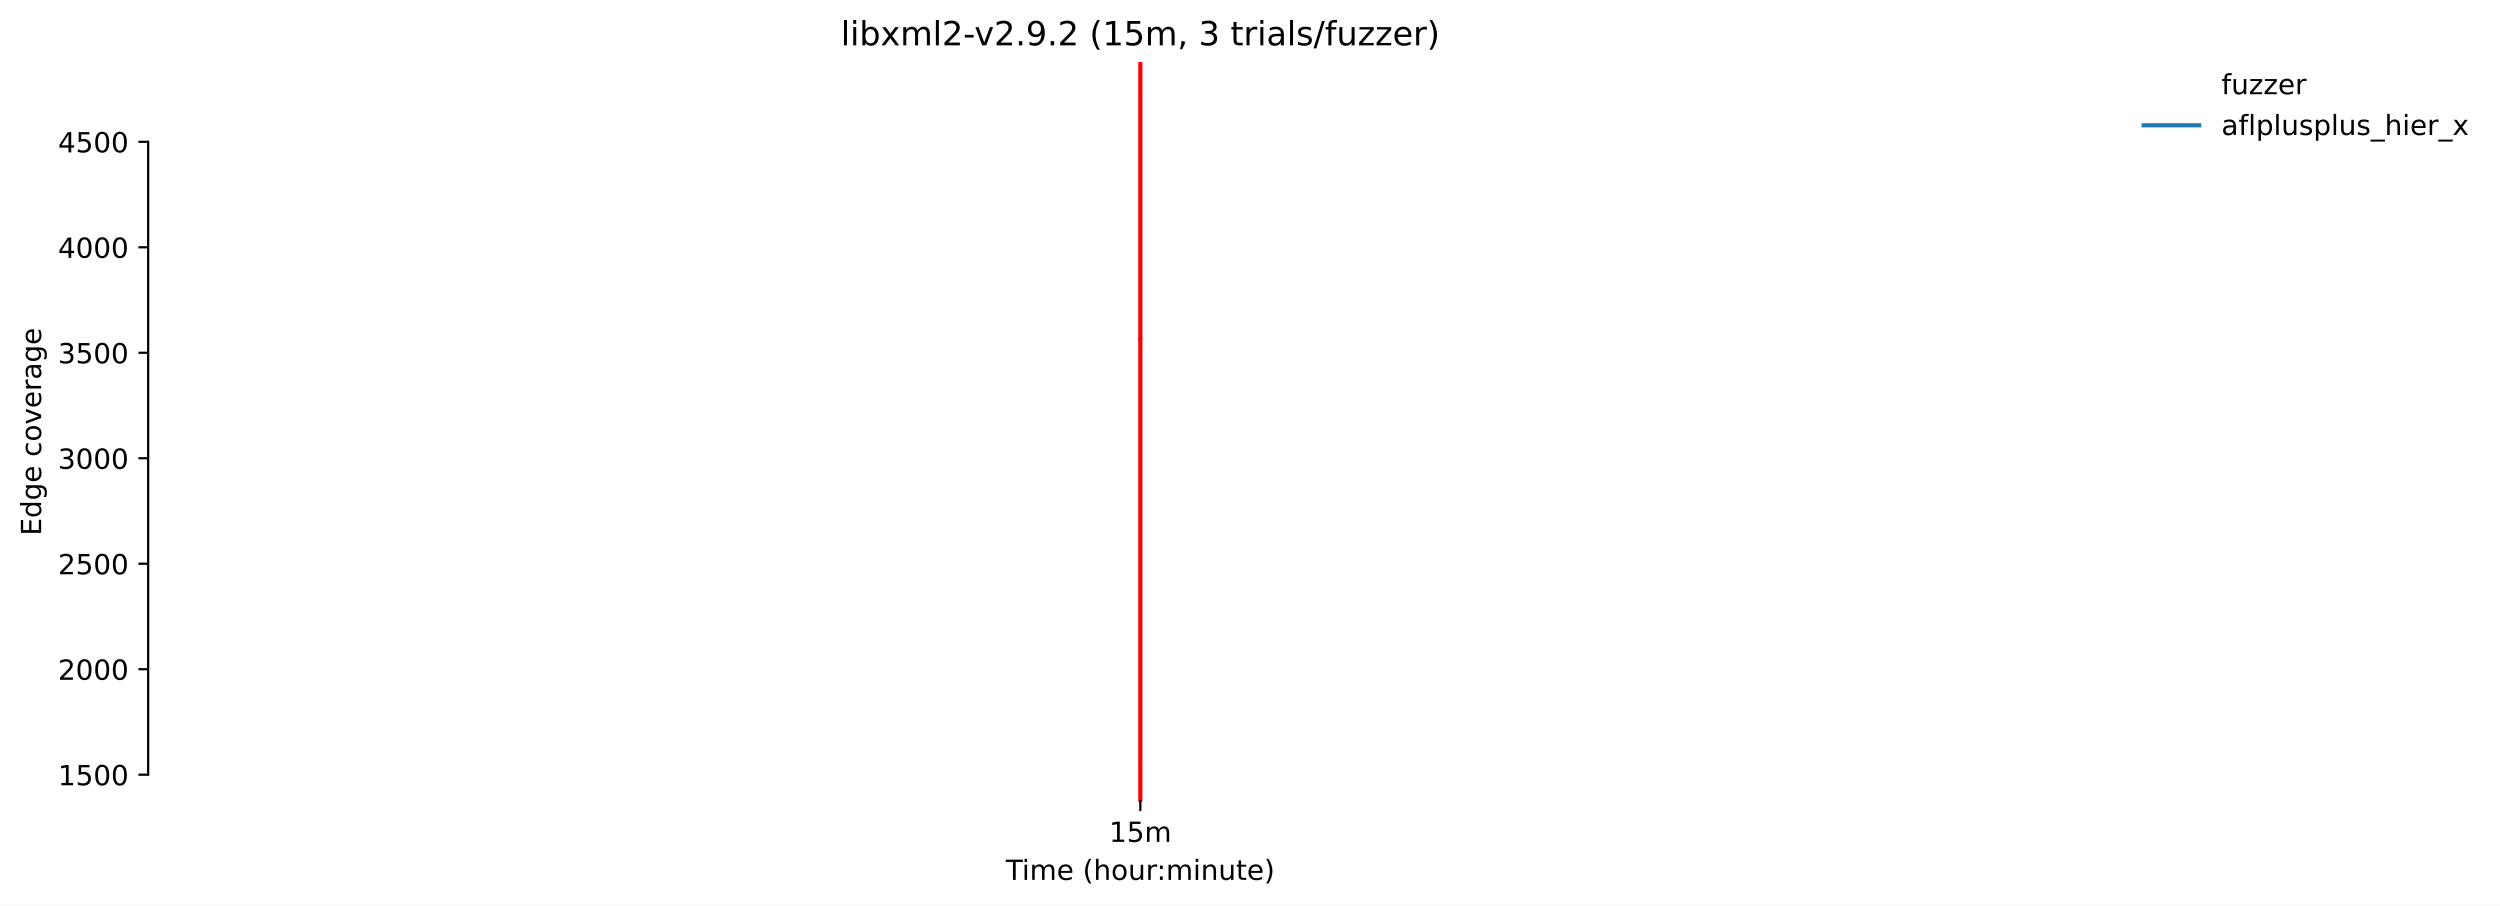
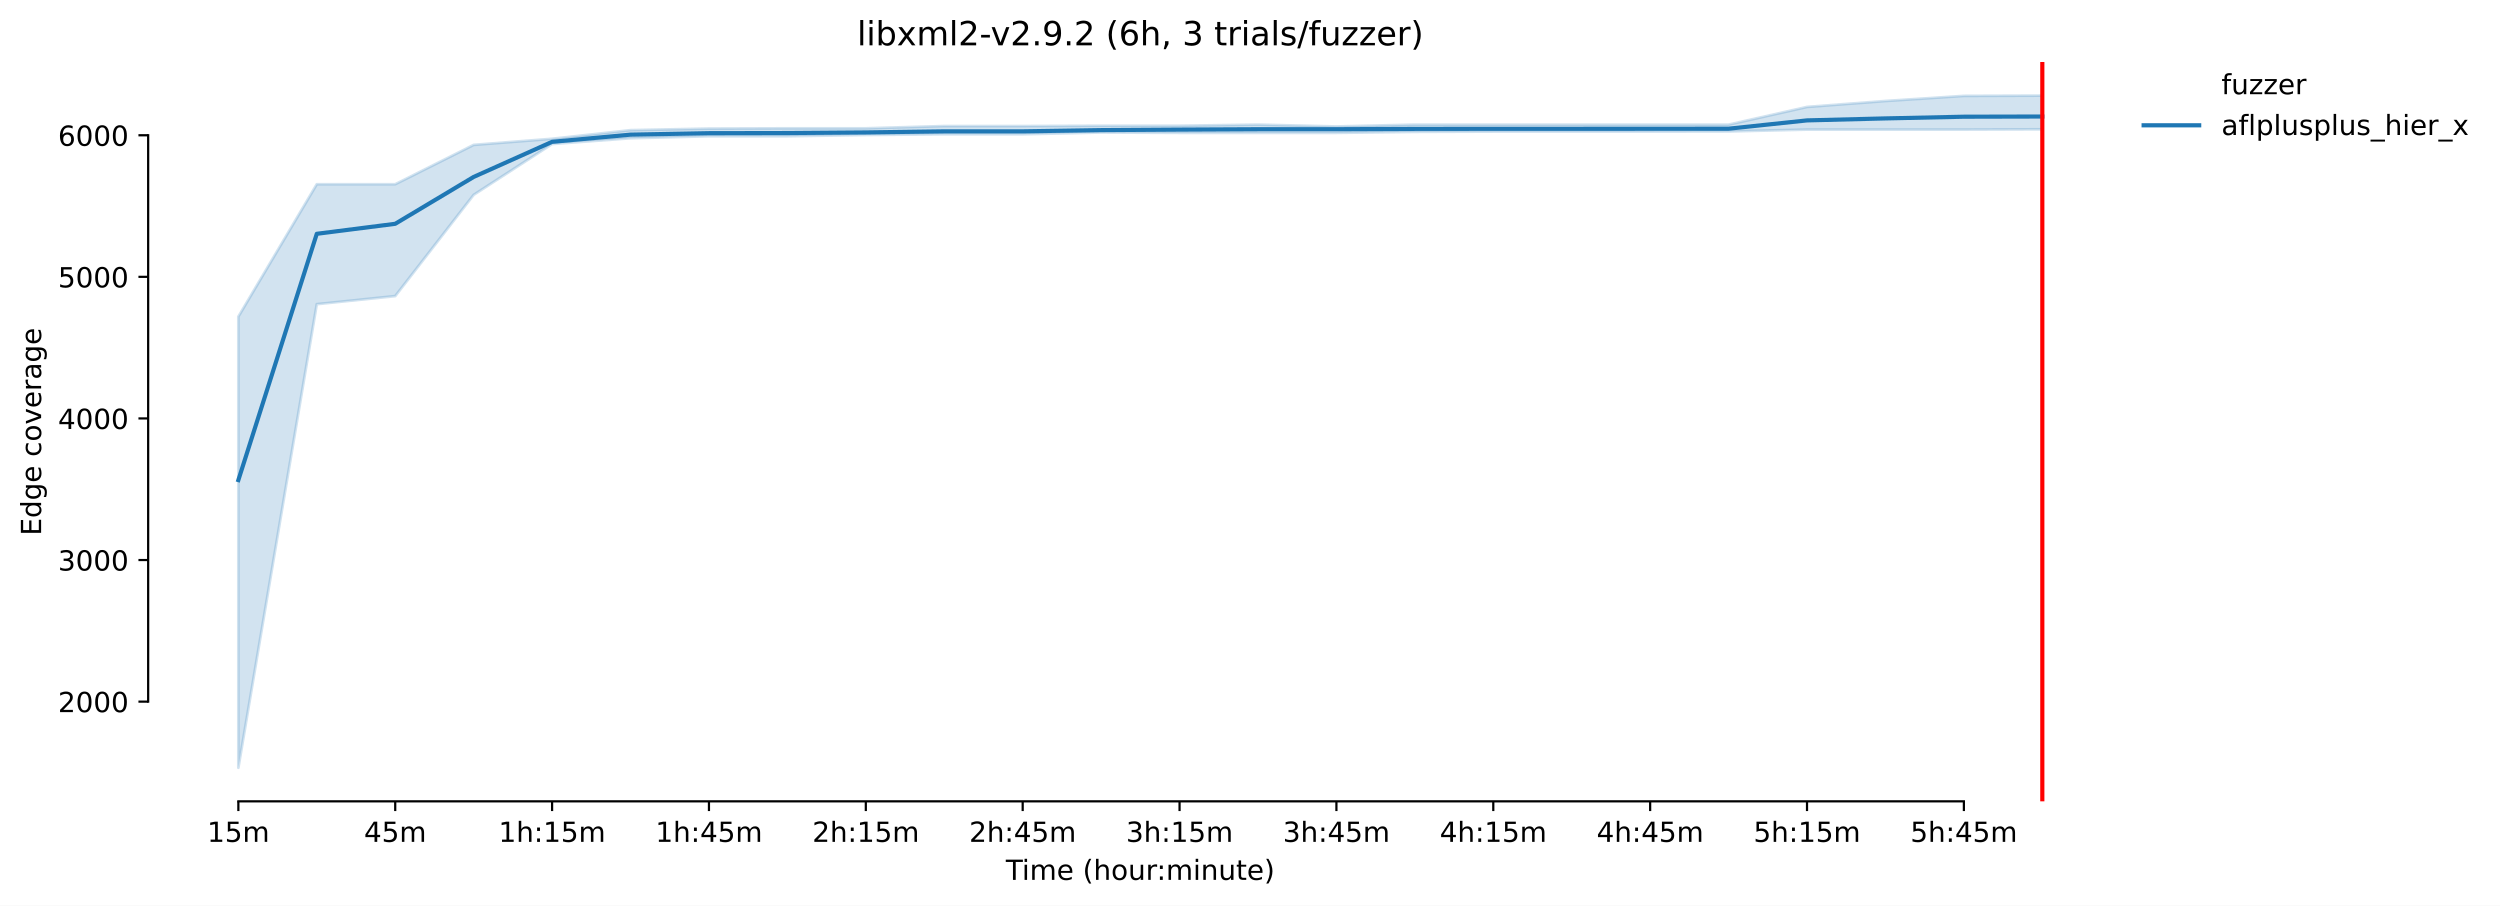
<svg xmlns="http://www.w3.org/2000/svg" xmlns:xlink="http://www.w3.org/1999/xlink" height="325.986pt" version="1.1" viewBox="0 0 899.84 325.986" width="899.84pt">
  <defs>
    <style type="text/css">*{stroke-linecap:butt;stroke-linejoin:round;}</style>
  </defs>
  <g id="figure_1">
    <g id="patch_1">
      <path d="M 0 325.986  L 899.84 325.986  L 899.84 0  L 0 0  z " style="fill:#ffffff;" />
    </g>
    <g id="axes_1">
      <g id="patch_2">
        <path d="M 53.328 288.43  L 767.568 288.43  L 767.568 22.318  L 53.328 22.318  z " style="fill:#ffffff;" />
      </g>
      <g id="PolyCollection_1">
        <defs>
-           <path d="M 410.448 -291.572  L 410.448 -49.652  L 410.448 -291.572  L 410.448 -291.572  z " id="m737216f979" style="stroke:#1f77b4;stroke-opacity:0.2;" />
+           <path d="M 85.794 -212.019  L 85.794 -49.652  L 114.024 -216.504  L 142.255 -219.409  L 170.486 -255.847  L 198.717 -274.143  L 226.948 -276.232  L 255.179 -276.946  L 283.409 -276.946  L 311.64 -277.405  L 339.871 -277.659  L 368.102 -277.659  L 396.333 -278.302  L 424.564 -278.169  L 452.794 -278.169  L 481.025 -278.169  L 509.256 -278.526  L 537.487 -278.628  L 565.718 -278.628  L 593.949 -278.628  L 622.179 -278.679  L 650.41 -279.341  L 678.641 -279.341  L 706.872 -279.341  L 735.103 -279.443  L 735.103 -291.572  L 735.103 -291.572  L 706.872 -291.47  L 678.641 -289.636  L 650.41 -287.495  L 622.179 -281.125  L 593.949 -281.125  L 565.718 -281.125  L 537.487 -281.125  L 509.256 -281.125  L 481.025 -280.462  L 452.794 -281.125  L 424.564 -280.717  L 396.333 -280.717  L 368.102 -280.615  L 339.871 -280.615  L 311.64 -279.8  L 283.409 -279.8  L 255.179 -279.698  L 226.948 -279.137  L 198.717 -276.029  L 170.486 -273.837  L 142.255 -259.67  L 114.024 -259.67  L 85.794 -212.019  z " id="mdcebd54880" style="stroke:#1f77b4;stroke-opacity:0.2;" />
        </defs>
-         <g clip-path="url(#p0c67def5a8)">
-           <use style="fill:#1f77b4;fill-opacity:0.2;stroke:#1f77b4;stroke-opacity:0.2;" x="0" xlink:href="#m737216f979" y="325.986" />
+         <g clip-path="url(#p8c0b181697)">
+           <use style="fill:#1f77b4;fill-opacity:0.2;stroke:#1f77b4;stroke-opacity:0.2;" x="0" xlink:href="#mdcebd54880" y="325.986" />
        </g>
      </g>
      <g id="matplotlib.axis_1">
        <g id="xtick_1">
          <g id="line2d_1">
            <defs>
-               <path d="M 0 0  L 0 3.5  " id="m624d96e62f" style="stroke:#000000;stroke-width:0.8;" />
+               <path d="M 0 0  L 0 3.5  " id="m01a03e9864" style="stroke:#000000;stroke-width:0.8;" />
            </defs>
            <g>
-               <use style="stroke:#000000;stroke-width:0.8;" x="410.448" xlink:href="#m624d96e62f" y="288.43" />
+               <use style="stroke:#000000;stroke-width:0.8;" x="85.794" xlink:href="#m01a03e9864" y="288.43" />
            </g>
          </g>
          <g id="text_1">
-             <g transform="translate(399.2153 303.0286)scale(0.1 -0.1)">
+             <g transform="translate(74.56077 303.0286)scale(0.1 -0.1)">
              <defs>
                <path d="M 12.406 8.297  L 28.516 8.297  L 28.516 63.922  L 10.984 60.406  L 10.984 69.391  L 28.422 72.906  L 38.281 72.906  L 38.281 8.297  L 54.391 8.297  L 54.391 0  L 12.406 0  z " id="DejaVuSans-49" />
                <path d="M 10.797 72.906  L 49.516 72.906  L 49.516 64.594  L 19.828 64.594  L 19.828 46.734  Q 21.969 47.469 24.109 47.828  Q 26.266 48.188 28.422 48.188  Q 40.625 48.188 47.75 41.5  Q 54.891 34.812 54.891 23.391  Q 54.891 11.625 47.562 5.094  Q 40.234 -1.422 26.906 -1.422  Q 22.312 -1.422 17.547 -0.641  Q 12.797 0.141 7.719 1.703  L 7.719 11.625  Q 12.109 9.234 16.797 8.062  Q 21.484 6.891 26.703 6.891  Q 35.156 6.891 40.078 11.328  Q 45.016 15.766 45.016 23.391  Q 45.016 31 40.078 35.438  Q 35.156 39.891 26.703 39.891  Q 22.75 39.891 18.812 39.016  Q 14.891 38.141 10.797 36.281  z " id="DejaVuSans-53" />
                <path d="M 52 44.188  Q 55.375 50.25 60.062 53.125  Q 64.75 56 71.094 56  Q 79.641 56 84.281 50.016  Q 88.922 44.047 88.922 33.016  L 88.922 0  L 79.891 0  L 79.891 32.719  Q 79.891 40.578 77.094 44.375  Q 74.312 48.188 68.609 48.188  Q 61.625 48.188 57.562 43.547  Q 53.516 38.922 53.516 30.906  L 53.516 0  L 44.484 0  L 44.484 32.719  Q 44.484 40.625 41.703 44.406  Q 38.922 48.188 33.109 48.188  Q 26.219 48.188 22.156 43.531  Q 18.109 38.875 18.109 30.906  L 18.109 0  L 9.078 0  L 9.078 54.688  L 18.109 54.688  L 18.109 46.188  Q 21.188 51.219 25.484 53.609  Q 29.781 56 35.688 56  Q 41.656 56 45.828 52.969  Q 50 49.953 52 44.188  z " id="DejaVuSans-109" />
              </defs>
              <use xlink:href="#DejaVuSans-49" />
              <use x="63.623" xlink:href="#DejaVuSans-53" />
              <use x="127.246" xlink:href="#DejaVuSans-109" />
            </g>
          </g>
        </g>
-         <g id="text_2">
+         <g id="xtick_2">
+           <g id="line2d_2">
+             <g>
+               <use style="stroke:#000000;stroke-width:0.8;" x="142.255" xlink:href="#m01a03e9864" y="288.43" />
+             </g>
+           </g>
+           <g id="text_2">
+             <g transform="translate(131.0224 303.0286)scale(0.1 -0.1)">
+               <defs>
+                 <path d="M 37.797 64.312  L 12.891 25.391  L 37.797 25.391  z M 35.203 72.906  L 47.609 72.906  L 47.609 25.391  L 58.016 25.391  L 58.016 17.188  L 47.609 17.188  L 47.609 0  L 37.797 0  L 37.797 17.188  L 4.891 17.188  L 4.891 26.703  z " id="DejaVuSans-52" />
+               </defs>
+               <use xlink:href="#DejaVuSans-52" />
+               <use x="63.623" xlink:href="#DejaVuSans-53" />
+               <use x="127.246" xlink:href="#DejaVuSans-109" />
+             </g>
+           </g>
+         </g>
+         <g id="xtick_3">
+           <g id="line2d_3">
+             <g>
+               <use style="stroke:#000000;stroke-width:0.8;" x="198.717" xlink:href="#m01a03e9864" y="288.43" />
+             </g>
+           </g>
+           <g id="text_3">
+             <g transform="translate(179.4497 303.0286)scale(0.1 -0.1)">
+               <defs>
+                 <path d="M 54.891 33.016  L 54.891 0  L 45.906 0  L 45.906 32.719  Q 45.906 40.484 42.875 44.328  Q 39.844 48.188 33.797 48.188  Q 26.516 48.188 22.312 43.547  Q 18.109 38.922 18.109 30.906  L 18.109 0  L 9.078 0  L 9.078 75.984  L 18.109 75.984  L 18.109 46.188  Q 21.344 51.125 25.703 53.562  Q 30.078 56 35.797 56  Q 45.219 56 50.047 50.172  Q 54.891 44.344 54.891 33.016  z " id="DejaVuSans-104" />
+                 <path d="M 11.719 12.406  L 22.016 12.406  L 22.016 0  L 11.719 0  z M 11.719 51.703  L 22.016 51.703  L 22.016 39.312  L 11.719 39.312  z " id="DejaVuSans-58" />
+               </defs>
+               <use xlink:href="#DejaVuSans-49" />
+               <use x="63.623" xlink:href="#DejaVuSans-104" />
+               <use x="127.002" xlink:href="#DejaVuSans-58" />
+               <use x="160.693" xlink:href="#DejaVuSans-49" />
+               <use x="224.316" xlink:href="#DejaVuSans-53" />
+               <use x="287.939" xlink:href="#DejaVuSans-109" />
+             </g>
+           </g>
+         </g>
+         <g id="xtick_4">
+           <g id="line2d_4">
+             <g>
+               <use style="stroke:#000000;stroke-width:0.8;" x="255.179" xlink:href="#m01a03e9864" y="288.43" />
+             </g>
+           </g>
+           <g id="text_4">
+             <g transform="translate(235.9114 303.0286)scale(0.1 -0.1)">
+               <use xlink:href="#DejaVuSans-49" />
+               <use x="63.623" xlink:href="#DejaVuSans-104" />
+               <use x="127.002" xlink:href="#DejaVuSans-58" />
+               <use x="160.693" xlink:href="#DejaVuSans-52" />
+               <use x="224.316" xlink:href="#DejaVuSans-53" />
+               <use x="287.939" xlink:href="#DejaVuSans-109" />
+             </g>
+           </g>
+         </g>
+         <g id="xtick_5">
+           <g id="line2d_5">
+             <g>
+               <use style="stroke:#000000;stroke-width:0.8;" x="311.64" xlink:href="#m01a03e9864" y="288.43" />
+             </g>
+           </g>
+           <g id="text_5">
+             <g transform="translate(292.373 303.0286)scale(0.1 -0.1)">
+               <defs>
+                 <path d="M 19.188 8.297  L 53.609 8.297  L 53.609 0  L 7.328 0  L 7.328 8.297  Q 12.938 14.109 22.625 23.891  Q 32.328 33.688 34.812 36.531  Q 39.547 41.844 41.422 45.531  Q 43.312 49.219 43.312 52.781  Q 43.312 58.594 39.234 62.25  Q 35.156 65.922 28.609 65.922  Q 23.969 65.922 18.812 64.312  Q 13.672 62.703 7.812 59.422  L 7.812 69.391  Q 13.766 71.781 18.938 73  Q 24.125 74.219 28.422 74.219  Q 39.75 74.219 46.484 68.547  Q 53.219 62.891 53.219 53.422  Q 53.219 48.922 51.531 44.891  Q 49.859 40.875 45.406 35.406  Q 44.188 33.984 37.641 27.219  Q 31.109 20.453 19.188 8.297  z " id="DejaVuSans-50" />
+               </defs>
+               <use xlink:href="#DejaVuSans-50" />
+               <use x="63.623" xlink:href="#DejaVuSans-104" />
+               <use x="127.002" xlink:href="#DejaVuSans-58" />
+               <use x="160.693" xlink:href="#DejaVuSans-49" />
+               <use x="224.316" xlink:href="#DejaVuSans-53" />
+               <use x="287.939" xlink:href="#DejaVuSans-109" />
+             </g>
+           </g>
+         </g>
+         <g id="xtick_6">
+           <g id="line2d_6">
+             <g>
+               <use style="stroke:#000000;stroke-width:0.8;" x="368.102" xlink:href="#m01a03e9864" y="288.43" />
+             </g>
+           </g>
+           <g id="text_6">
+             <g transform="translate(348.8347 303.0286)scale(0.1 -0.1)">
+               <use xlink:href="#DejaVuSans-50" />
+               <use x="63.623" xlink:href="#DejaVuSans-104" />
+               <use x="127.002" xlink:href="#DejaVuSans-58" />
+               <use x="160.693" xlink:href="#DejaVuSans-52" />
+               <use x="224.316" xlink:href="#DejaVuSans-53" />
+               <use x="287.939" xlink:href="#DejaVuSans-109" />
+             </g>
+           </g>
+         </g>
+         <g id="xtick_7">
+           <g id="line2d_7">
+             <g>
+               <use style="stroke:#000000;stroke-width:0.8;" x="424.564" xlink:href="#m01a03e9864" y="288.43" />
+             </g>
+           </g>
+           <g id="text_7">
+             <g transform="translate(405.2964 303.0286)scale(0.1 -0.1)">
+               <defs>
+                 <path d="M 40.578 39.312  Q 47.656 37.797 51.625 33  Q 55.609 28.219 55.609 21.188  Q 55.609 10.406 48.188 4.484  Q 40.766 -1.422 27.094 -1.422  Q 22.516 -1.422 17.656 -0.516  Q 12.797 0.391 7.625 2.203  L 7.625 11.719  Q 11.719 9.328 16.594 8.109  Q 21.484 6.891 26.812 6.891  Q 36.078 6.891 40.938 10.547  Q 45.797 14.203 45.797 21.188  Q 45.797 27.641 41.281 31.266  Q 36.766 34.906 28.719 34.906  L 20.219 34.906  L 20.219 43.016  L 29.109 43.016  Q 36.375 43.016 40.234 45.922  Q 44.094 48.828 44.094 54.297  Q 44.094 59.906 40.109 62.906  Q 36.141 65.922 28.719 65.922  Q 24.656 65.922 20.016 65.031  Q 15.375 64.156 9.812 62.312  L 9.812 71.094  Q 15.438 72.656 20.344 73.438  Q 25.25 74.219 29.594 74.219  Q 40.828 74.219 47.359 69.109  Q 53.906 64.016 53.906 55.328  Q 53.906 49.266 50.438 45.094  Q 46.969 40.922 40.578 39.312  z " id="DejaVuSans-51" />
+               </defs>
+               <use xlink:href="#DejaVuSans-51" />
+               <use x="63.623" xlink:href="#DejaVuSans-104" />
+               <use x="127.002" xlink:href="#DejaVuSans-58" />
+               <use x="160.693" xlink:href="#DejaVuSans-49" />
+               <use x="224.316" xlink:href="#DejaVuSans-53" />
+               <use x="287.939" xlink:href="#DejaVuSans-109" />
+             </g>
+           </g>
+         </g>
+         <g id="xtick_8">
+           <g id="line2d_8">
+             <g>
+               <use style="stroke:#000000;stroke-width:0.8;" x="481.025" xlink:href="#m01a03e9864" y="288.43" />
+             </g>
+           </g>
+           <g id="text_8">
+             <g transform="translate(461.758 303.0286)scale(0.1 -0.1)">
+               <use xlink:href="#DejaVuSans-51" />
+               <use x="63.623" xlink:href="#DejaVuSans-104" />
+               <use x="127.002" xlink:href="#DejaVuSans-58" />
+               <use x="160.693" xlink:href="#DejaVuSans-52" />
+               <use x="224.316" xlink:href="#DejaVuSans-53" />
+               <use x="287.939" xlink:href="#DejaVuSans-109" />
+             </g>
+           </g>
+         </g>
+         <g id="xtick_9">
+           <g id="line2d_9">
+             <g>
+               <use style="stroke:#000000;stroke-width:0.8;" x="537.487" xlink:href="#m01a03e9864" y="288.43" />
+             </g>
+           </g>
+           <g id="text_9">
+             <g transform="translate(518.2197 303.0286)scale(0.1 -0.1)">
+               <use xlink:href="#DejaVuSans-52" />
+               <use x="63.623" xlink:href="#DejaVuSans-104" />
+               <use x="127.002" xlink:href="#DejaVuSans-58" />
+               <use x="160.693" xlink:href="#DejaVuSans-49" />
+               <use x="224.316" xlink:href="#DejaVuSans-53" />
+               <use x="287.939" xlink:href="#DejaVuSans-109" />
+             </g>
+           </g>
+         </g>
+         <g id="xtick_10">
+           <g id="line2d_10">
+             <g>
+               <use style="stroke:#000000;stroke-width:0.8;" x="593.949" xlink:href="#m01a03e9864" y="288.43" />
+             </g>
+           </g>
+           <g id="text_10">
+             <g transform="translate(574.6813 303.0286)scale(0.1 -0.1)">
+               <use xlink:href="#DejaVuSans-52" />
+               <use x="63.623" xlink:href="#DejaVuSans-104" />
+               <use x="127.002" xlink:href="#DejaVuSans-58" />
+               <use x="160.693" xlink:href="#DejaVuSans-52" />
+               <use x="224.316" xlink:href="#DejaVuSans-53" />
+               <use x="287.939" xlink:href="#DejaVuSans-109" />
+             </g>
+           </g>
+         </g>
+         <g id="xtick_11">
+           <g id="line2d_11">
+             <g>
+               <use style="stroke:#000000;stroke-width:0.8;" x="650.41" xlink:href="#m01a03e9864" y="288.43" />
+             </g>
+           </g>
+           <g id="text_11">
+             <g transform="translate(631.143 303.0286)scale(0.1 -0.1)">
+               <use xlink:href="#DejaVuSans-53" />
+               <use x="63.623" xlink:href="#DejaVuSans-104" />
+               <use x="127.002" xlink:href="#DejaVuSans-58" />
+               <use x="160.693" xlink:href="#DejaVuSans-49" />
+               <use x="224.316" xlink:href="#DejaVuSans-53" />
+               <use x="287.939" xlink:href="#DejaVuSans-109" />
+             </g>
+           </g>
+         </g>
+         <g id="xtick_12">
+           <g id="line2d_12">
+             <g>
+               <use style="stroke:#000000;stroke-width:0.8;" x="706.872" xlink:href="#m01a03e9864" y="288.43" />
+             </g>
+           </g>
+           <g id="text_12">
+             <g transform="translate(687.6047 303.0286)scale(0.1 -0.1)">
+               <use xlink:href="#DejaVuSans-53" />
+               <use x="63.623" xlink:href="#DejaVuSans-104" />
+               <use x="127.002" xlink:href="#DejaVuSans-58" />
+               <use x="160.693" xlink:href="#DejaVuSans-52" />
+               <use x="224.316" xlink:href="#DejaVuSans-53" />
+               <use x="287.939" xlink:href="#DejaVuSans-109" />
+             </g>
+           </g>
+         </g>
+         <g id="text_13">
          <g transform="translate(362.0411 316.7067)scale(0.1 -0.1)">
            <defs>
              <path d="M -0.297 72.906  L 61.375 72.906  L 61.375 64.594  L 35.5 64.594  L 35.5 0  L 25.594 0  L 25.594 64.594  L -0.297 64.594  z " id="DejaVuSans-84" />
              <path d="M 9.422 54.688  L 18.406 54.688  L 18.406 0  L 9.422 0  z M 9.422 75.984  L 18.406 75.984  L 18.406 64.594  L 9.422 64.594  z " id="DejaVuSans-105" />
              <path d="M 56.203 29.594  L 56.203 25.203  L 14.891 25.203  Q 15.484 15.922 20.484 11.062  Q 25.484 6.203 34.422 6.203  Q 39.594 6.203 44.453 7.469  Q 49.312 8.734 54.109 11.281  L 54.109 2.781  Q 49.266 0.734 44.188 -0.344  Q 39.109 -1.422 33.891 -1.422  Q 20.797 -1.422 13.156 6.188  Q 5.516 13.812 5.516 26.812  Q 5.516 40.234 12.766 48.109  Q 20.016 56 32.328 56  Q 43.359 56 49.781 48.891  Q 56.203 41.797 56.203 29.594  z M 47.219 32.234  Q 47.125 39.594 43.094 43.984  Q 39.062 48.391 32.422 48.391  Q 24.906 48.391 20.391 44.141  Q 15.875 39.891 15.188 32.172  z " id="DejaVuSans-101" />
              <path id="DejaVuSans-32" />
              <path d="M 31 75.875  Q 24.469 64.656 21.281 53.656  Q 18.109 42.672 18.109 31.391  Q 18.109 20.125 21.312 9.062  Q 24.516 -2 31 -13.188  L 23.188 -13.188  Q 15.875 -1.703 12.234 9.375  Q 8.594 20.453 8.594 31.391  Q 8.594 42.281 12.203 53.312  Q 15.828 64.359 23.188 75.875  z " id="DejaVuSans-40" />
-               <path d="M 54.891 33.016  L 54.891 0  L 45.906 0  L 45.906 32.719  Q 45.906 40.484 42.875 44.328  Q 39.844 48.188 33.797 48.188  Q 26.516 48.188 22.312 43.547  Q 18.109 38.922 18.109 30.906  L 18.109 0  L 9.078 0  L 9.078 75.984  L 18.109 75.984  L 18.109 46.188  Q 21.344 51.125 25.703 53.562  Q 30.078 56 35.797 56  Q 45.219 56 50.047 50.172  Q 54.891 44.344 54.891 33.016  z " id="DejaVuSans-104" />
              <path d="M 30.609 48.391  Q 23.391 48.391 19.188 42.75  Q 14.984 37.109 14.984 27.297  Q 14.984 17.484 19.156 11.844  Q 23.344 6.203 30.609 6.203  Q 37.797 6.203 41.984 11.859  Q 46.188 17.531 46.188 27.297  Q 46.188 37.016 41.984 42.703  Q 37.797 48.391 30.609 48.391  z M 30.609 56  Q 42.328 56 49.016 48.375  Q 55.719 40.766 55.719 27.297  Q 55.719 13.875 49.016 6.219  Q 42.328 -1.422 30.609 -1.422  Q 18.844 -1.422 12.172 6.219  Q 5.516 13.875 5.516 27.297  Q 5.516 40.766 12.172 48.375  Q 18.844 56 30.609 56  z " id="DejaVuSans-111" />
              <path d="M 8.5 21.578  L 8.5 54.688  L 17.484 54.688  L 17.484 21.922  Q 17.484 14.156 20.5 10.266  Q 23.531 6.391 29.594 6.391  Q 36.859 6.391 41.078 11.031  Q 45.312 15.672 45.312 23.688  L 45.312 54.688  L 54.297 54.688  L 54.297 0  L 45.312 0  L 45.312 8.406  Q 42.047 3.422 37.719 1  Q 33.406 -1.422 27.688 -1.422  Q 18.266 -1.422 13.375 4.438  Q 8.5 10.297 8.5 21.578  z M 31.109 56  z " id="DejaVuSans-117" />
              <path d="M 41.109 46.297  Q 39.594 47.172 37.812 47.578  Q 36.031 48 33.891 48  Q 26.266 48 22.188 43.047  Q 18.109 38.094 18.109 28.812  L 18.109 0  L 9.078 0  L 9.078 54.688  L 18.109 54.688  L 18.109 46.188  Q 20.953 51.172 25.484 53.578  Q 30.031 56 36.531 56  Q 37.453 56 38.578 55.875  Q 39.703 55.766 41.062 55.516  z " id="DejaVuSans-114" />
-               <path d="M 11.719 12.406  L 22.016 12.406  L 22.016 0  L 11.719 0  z M 11.719 51.703  L 22.016 51.703  L 22.016 39.312  L 11.719 39.312  z " id="DejaVuSans-58" />
              <path d="M 54.891 33.016  L 54.891 0  L 45.906 0  L 45.906 32.719  Q 45.906 40.484 42.875 44.328  Q 39.844 48.188 33.797 48.188  Q 26.516 48.188 22.312 43.547  Q 18.109 38.922 18.109 30.906  L 18.109 0  L 9.078 0  L 9.078 54.688  L 18.109 54.688  L 18.109 46.188  Q 21.344 51.125 25.703 53.562  Q 30.078 56 35.797 56  Q 45.219 56 50.047 50.172  Q 54.891 44.344 54.891 33.016  z " id="DejaVuSans-110" />
              <path d="M 18.312 70.219  L 18.312 54.688  L 36.812 54.688  L 36.812 47.703  L 18.312 47.703  L 18.312 18.016  Q 18.312 11.328 20.141 9.422  Q 21.969 7.516 27.594 7.516  L 36.812 7.516  L 36.812 0  L 27.594 0  Q 17.188 0 13.234 3.875  Q 9.281 7.766 9.281 18.016  L 9.281 47.703  L 2.688 47.703  L 2.688 54.688  L 9.281 54.688  L 9.281 70.219  z " id="DejaVuSans-116" />
              <path d="M 8.016 75.875  L 15.828 75.875  Q 23.141 64.359 26.781 53.312  Q 30.422 42.281 30.422 31.391  Q 30.422 20.453 26.781 9.375  Q 23.141 -1.703 15.828 -13.188  L 8.016 -13.188  Q 14.5 -2 17.703 9.062  Q 20.906 20.125 20.906 31.391  Q 20.906 42.672 17.703 53.656  Q 14.5 64.656 8.016 75.875  z " id="DejaVuSans-41" />
            </defs>
            <use xlink:href="#DejaVuSans-84" />
            <use x="57.959" xlink:href="#DejaVuSans-105" />
            <use x="85.742" xlink:href="#DejaVuSans-109" />
            <use x="183.154" xlink:href="#DejaVuSans-101" />
            <use x="244.678" xlink:href="#DejaVuSans-32" />
            <use x="276.465" xlink:href="#DejaVuSans-40" />
            <use x="315.479" xlink:href="#DejaVuSans-104" />
            <use x="378.857" xlink:href="#DejaVuSans-111" />
            <use x="440.039" xlink:href="#DejaVuSans-117" />
            <use x="503.418" xlink:href="#DejaVuSans-114" />
            <use x="542.781" xlink:href="#DejaVuSans-58" />
            <use x="576.473" xlink:href="#DejaVuSans-109" />
            <use x="673.885" xlink:href="#DejaVuSans-105" />
            <use x="701.668" xlink:href="#DejaVuSans-110" />
            <use x="765.047" xlink:href="#DejaVuSans-117" />
            <use x="828.426" xlink:href="#DejaVuSans-116" />
            <use x="867.635" xlink:href="#DejaVuSans-101" />
            <use x="929.158" xlink:href="#DejaVuSans-41" />
          </g>
        </g>
      </g>
      <g id="matplotlib.axis_2">
        <g id="ytick_1">
-           <g id="line2d_2">
+           <g id="line2d_13">
            <defs>
-               <path d="M 0 0  L -3.5 0  " id="m4a2bd7aac8" style="stroke:#000000;stroke-width:0.8;" />
+               <path d="M 0 0  L -3.5 0  " id="m45ccce7f40" style="stroke:#000000;stroke-width:0.8;" />
            </defs>
            <g>
-               <use style="stroke:#000000;stroke-width:0.8;" x="53.328" xlink:href="#m4a2bd7aac8" y="278.84" />
-             </g>
-           </g>
-           <g id="text_3">
-             <g transform="translate(20.87813 282.6391)scale(0.1 -0.1)">
+               <use style="stroke:#000000;stroke-width:0.8;" x="53.328" xlink:href="#m45ccce7f40" y="252.535" />
+             </g>
+           </g>
+           <g id="text_14">
+             <g transform="translate(20.87813 256.3338)scale(0.1 -0.1)">
              <defs>
                <path d="M 31.781 66.406  Q 24.172 66.406 20.328 58.906  Q 16.5 51.422 16.5 36.375  Q 16.5 21.391 20.328 13.891  Q 24.172 6.391 31.781 6.391  Q 39.453 6.391 43.281 13.891  Q 47.125 21.391 47.125 36.375  Q 47.125 51.422 43.281 58.906  Q 39.453 66.406 31.781 66.406  z M 31.781 74.219  Q 44.047 74.219 50.516 64.516  Q 56.984 54.828 56.984 36.375  Q 56.984 17.969 50.516 8.266  Q 44.047 -1.422 31.781 -1.422  Q 19.531 -1.422 13.062 8.266  Q 6.594 17.969 6.594 36.375  Q 6.594 54.828 13.062 64.516  Q 19.531 74.219 31.781 74.219  z " id="DejaVuSans-48" />
-               </defs>
-               <use xlink:href="#DejaVuSans-49" />
-               <use x="63.623" xlink:href="#DejaVuSans-53" />
-               <use x="127.246" xlink:href="#DejaVuSans-48" />
-               <use x="190.869" xlink:href="#DejaVuSans-48" />
-             </g>
-           </g>
-         </g>
-         <g id="ytick_2">
-           <g id="line2d_3">
-             <g>
-               <use style="stroke:#000000;stroke-width:0.8;" x="53.328" xlink:href="#m4a2bd7aac8" y="240.874" />
-             </g>
-           </g>
-           <g id="text_4">
-             <g transform="translate(20.87813 244.673)scale(0.1 -0.1)">
-               <defs>
-                 <path d="M 19.188 8.297  L 53.609 8.297  L 53.609 0  L 7.328 0  L 7.328 8.297  Q 12.938 14.109 22.625 23.891  Q 32.328 33.688 34.812 36.531  Q 39.547 41.844 41.422 45.531  Q 43.312 49.219 43.312 52.781  Q 43.312 58.594 39.234 62.25  Q 35.156 65.922 28.609 65.922  Q 23.969 65.922 18.812 64.312  Q 13.672 62.703 7.812 59.422  L 7.812 69.391  Q 13.766 71.781 18.938 73  Q 24.125 74.219 28.422 74.219  Q 39.75 74.219 46.484 68.547  Q 53.219 62.891 53.219 53.422  Q 53.219 48.922 51.531 44.891  Q 49.859 40.875 45.406 35.406  Q 44.188 33.984 37.641 27.219  Q 31.109 20.453 19.188 8.297  z " id="DejaVuSans-50" />
              </defs>
              <use xlink:href="#DejaVuSans-50" />
              <use x="63.623" xlink:href="#DejaVuSans-48" />
              <use x="127.246" xlink:href="#DejaVuSans-48" />
              <use x="190.869" xlink:href="#DejaVuSans-48" />
            </g>
          </g>
        </g>
-         <g id="ytick_3">
-           <g id="line2d_4">
-             <g>
-               <use style="stroke:#000000;stroke-width:0.8;" x="53.328" xlink:href="#m4a2bd7aac8" y="202.908" />
-             </g>
-           </g>
-           <g id="text_5">
-             <g transform="translate(20.87813 206.7069)scale(0.1 -0.1)">
-               <use xlink:href="#DejaVuSans-50" />
-               <use x="63.623" xlink:href="#DejaVuSans-53" />
-               <use x="127.246" xlink:href="#DejaVuSans-48" />
-               <use x="190.869" xlink:href="#DejaVuSans-48" />
-             </g>
-           </g>
-         </g>
-         <g id="ytick_4">
-           <g id="line2d_5">
-             <g>
-               <use style="stroke:#000000;stroke-width:0.8;" x="53.328" xlink:href="#m4a2bd7aac8" y="164.942" />
-             </g>
-           </g>
-           <g id="text_6">
-             <g transform="translate(20.87813 168.7408)scale(0.1 -0.1)">
-               <defs>
-                 <path d="M 40.578 39.312  Q 47.656 37.797 51.625 33  Q 55.609 28.219 55.609 21.188  Q 55.609 10.406 48.188 4.484  Q 40.766 -1.422 27.094 -1.422  Q 22.516 -1.422 17.656 -0.516  Q 12.797 0.391 7.625 2.203  L 7.625 11.719  Q 11.719 9.328 16.594 8.109  Q 21.484 6.891 26.812 6.891  Q 36.078 6.891 40.938 10.547  Q 45.797 14.203 45.797 21.188  Q 45.797 27.641 41.281 31.266  Q 36.766 34.906 28.719 34.906  L 20.219 34.906  L 20.219 43.016  L 29.109 43.016  Q 36.375 43.016 40.234 45.922  Q 44.094 48.828 44.094 54.297  Q 44.094 59.906 40.109 62.906  Q 36.141 65.922 28.719 65.922  Q 24.656 65.922 20.016 65.031  Q 15.375 64.156 9.812 62.312  L 9.812 71.094  Q 15.438 72.656 20.344 73.438  Q 25.25 74.219 29.594 74.219  Q 40.828 74.219 47.359 69.109  Q 53.906 64.016 53.906 55.328  Q 53.906 49.266 50.438 45.094  Q 46.969 40.922 40.578 39.312  z " id="DejaVuSans-51" />
-               </defs>
+         <g id="ytick_2">
+           <g id="line2d_14">
+             <g>
+               <use style="stroke:#000000;stroke-width:0.8;" x="53.328" xlink:href="#m45ccce7f40" y="201.572" />
+             </g>
+           </g>
+           <g id="text_15">
+             <g transform="translate(20.87813 205.371)scale(0.1 -0.1)">
              <use xlink:href="#DejaVuSans-51" />
              <use x="63.623" xlink:href="#DejaVuSans-48" />
              <use x="127.246" xlink:href="#DejaVuSans-48" />
              <use x="190.869" xlink:href="#DejaVuSans-48" />
            </g>
          </g>
        </g>
-         <g id="ytick_5">
-           <g id="line2d_6">
-             <g>
-               <use style="stroke:#000000;stroke-width:0.8;" x="53.328" xlink:href="#m4a2bd7aac8" y="126.975" />
-             </g>
-           </g>
-           <g id="text_7">
-             <g transform="translate(20.87813 130.7747)scale(0.1 -0.1)">
-               <use xlink:href="#DejaVuSans-51" />
-               <use x="63.623" xlink:href="#DejaVuSans-53" />
-               <use x="127.246" xlink:href="#DejaVuSans-48" />
-               <use x="190.869" xlink:href="#DejaVuSans-48" />
-             </g>
-           </g>
-         </g>
-         <g id="ytick_6">
-           <g id="line2d_7">
-             <g>
-               <use style="stroke:#000000;stroke-width:0.8;" x="53.328" xlink:href="#m4a2bd7aac8" y="89.009" />
-             </g>
-           </g>
-           <g id="text_8">
-             <g transform="translate(20.87813 92.8086)scale(0.1 -0.1)">
-               <defs>
-                 <path d="M 37.797 64.312  L 12.891 25.391  L 37.797 25.391  z M 35.203 72.906  L 47.609 72.906  L 47.609 25.391  L 58.016 25.391  L 58.016 17.188  L 47.609 17.188  L 47.609 0  L 37.797 0  L 37.797 17.188  L 4.891 17.188  L 4.891 26.703  z " id="DejaVuSans-52" />
-               </defs>
+         <g id="ytick_3">
+           <g id="line2d_15">
+             <g>
+               <use style="stroke:#000000;stroke-width:0.8;" x="53.328" xlink:href="#m45ccce7f40" y="150.609" />
+             </g>
+           </g>
+           <g id="text_16">
+             <g transform="translate(20.87813 154.4083)scale(0.1 -0.1)">
              <use xlink:href="#DejaVuSans-52" />
              <use x="63.623" xlink:href="#DejaVuSans-48" />
              <use x="127.246" xlink:href="#DejaVuSans-48" />
              <use x="190.869" xlink:href="#DejaVuSans-48" />
            </g>
          </g>
        </g>
-         <g id="ytick_7">
-           <g id="line2d_8">
-             <g>
-               <use style="stroke:#000000;stroke-width:0.8;" x="53.328" xlink:href="#m4a2bd7aac8" y="51.043" />
-             </g>
-           </g>
-           <g id="text_9">
-             <g transform="translate(20.87813 54.8425)scale(0.1 -0.1)">
-               <use xlink:href="#DejaVuSans-52" />
-               <use x="63.623" xlink:href="#DejaVuSans-53" />
+         <g id="ytick_4">
+           <g id="line2d_16">
+             <g>
+               <use style="stroke:#000000;stroke-width:0.8;" x="53.328" xlink:href="#m45ccce7f40" y="99.646" />
+             </g>
+           </g>
+           <g id="text_17">
+             <g transform="translate(20.87813 103.4456)scale(0.1 -0.1)">
+               <use xlink:href="#DejaVuSans-53" />
+               <use x="63.623" xlink:href="#DejaVuSans-48" />
              <use x="127.246" xlink:href="#DejaVuSans-48" />
              <use x="190.869" xlink:href="#DejaVuSans-48" />
            </g>
          </g>
        </g>
-         <g id="text_10">
+         <g id="ytick_5">
+           <g id="line2d_17">
+             <g>
+               <use style="stroke:#000000;stroke-width:0.8;" x="53.328" xlink:href="#m45ccce7f40" y="48.684" />
+             </g>
+           </g>
+           <g id="text_18">
+             <g transform="translate(20.87813 52.4829)scale(0.1 -0.1)">
+               <defs>
+                 <path d="M 33.016 40.375  Q 26.375 40.375 22.484 35.828  Q 18.609 31.297 18.609 23.391  Q 18.609 15.531 22.484 10.953  Q 26.375 6.391 33.016 6.391  Q 39.656 6.391 43.531 10.953  Q 47.406 15.531 47.406 23.391  Q 47.406 31.297 43.531 35.828  Q 39.656 40.375 33.016 40.375  z M 52.594 71.297  L 52.594 62.312  Q 48.875 64.062 45.094 64.984  Q 41.312 65.922 37.594 65.922  Q 27.828 65.922 22.672 59.328  Q 17.531 52.734 16.797 39.406  Q 19.672 43.656 24.016 45.922  Q 28.375 48.188 33.594 48.188  Q 44.578 48.188 50.953 41.516  Q 57.328 34.859 57.328 23.391  Q 57.328 12.156 50.688 5.359  Q 44.047 -1.422 33.016 -1.422  Q 20.359 -1.422 13.672 8.266  Q 6.984 17.969 6.984 36.375  Q 6.984 53.656 15.188 63.938  Q 23.391 74.219 37.203 74.219  Q 40.922 74.219 44.703 73.484  Q 48.484 72.75 52.594 71.297  z " id="DejaVuSans-54" />
+               </defs>
+               <use xlink:href="#DejaVuSans-54" />
+               <use x="63.623" xlink:href="#DejaVuSans-48" />
+               <use x="127.246" xlink:href="#DejaVuSans-48" />
+               <use x="190.869" xlink:href="#DejaVuSans-48" />
+             </g>
+           </g>
+         </g>
+         <g id="text_19">
          <g transform="translate(14.79844 192.7624)rotate(-90)scale(0.1 -0.1)">
            <defs>
              <path d="M 9.812 72.906  L 55.906 72.906  L 55.906 64.594  L 19.672 64.594  L 19.672 43.016  L 54.391 43.016  L 54.391 34.719  L 19.672 34.719  L 19.672 8.297  L 56.781 8.297  L 56.781 0  L 9.812 0  z " id="DejaVuSans-69" />
              <path d="M 45.406 46.391  L 45.406 75.984  L 54.391 75.984  L 54.391 0  L 45.406 0  L 45.406 8.203  Q 42.578 3.328 38.25 0.953  Q 33.938 -1.422 27.875 -1.422  Q 17.969 -1.422 11.734 6.484  Q 5.516 14.406 5.516 27.297  Q 5.516 40.188 11.734 48.094  Q 17.969 56 27.875 56  Q 33.938 56 38.25 53.625  Q 42.578 51.266 45.406 46.391  z M 14.797 27.297  Q 14.797 17.391 18.875 11.75  Q 22.953 6.109 30.078 6.109  Q 37.203 6.109 41.297 11.75  Q 45.406 17.391 45.406 27.297  Q 45.406 37.203 41.297 42.844  Q 37.203 48.484 30.078 48.484  Q 22.953 48.484 18.875 42.844  Q 14.797 37.203 14.797 27.297  z " id="DejaVuSans-100" />
              <path d="M 45.406 27.984  Q 45.406 37.75 41.375 43.109  Q 37.359 48.484 30.078 48.484  Q 22.859 48.484 18.828 43.109  Q 14.797 37.75 14.797 27.984  Q 14.797 18.266 18.828 12.891  Q 22.859 7.516 30.078 7.516  Q 37.359 7.516 41.375 12.891  Q 45.406 18.266 45.406 27.984  z M 54.391 6.781  Q 54.391 -7.172 48.188 -13.984  Q 42 -20.797 29.203 -20.797  Q 24.469 -20.797 20.266 -20.094  Q 16.062 -19.391 12.109 -17.922  L 12.109 -9.188  Q 16.062 -11.328 19.922 -12.344  Q 23.781 -13.375 27.781 -13.375  Q 36.625 -13.375 41.016 -8.766  Q 45.406 -4.156 45.406 5.172  L 45.406 9.625  Q 42.625 4.781 38.281 2.391  Q 33.938 0 27.875 0  Q 17.828 0 11.672 7.656  Q 5.516 15.328 5.516 27.984  Q 5.516 40.672 11.672 48.328  Q 17.828 56 27.875 56  Q 33.938 56 38.281 53.609  Q 42.625 51.219 45.406 46.391  L 45.406 54.688  L 54.391 54.688  z " id="DejaVuSans-103" />
              <path d="M 48.781 52.594  L 48.781 44.188  Q 44.969 46.297 41.141 47.344  Q 37.312 48.391 33.406 48.391  Q 24.656 48.391 19.812 42.844  Q 14.984 37.312 14.984 27.297  Q 14.984 17.281 19.812 11.734  Q 24.656 6.203 33.406 6.203  Q 37.312 6.203 41.141 7.25  Q 44.969 8.297 48.781 10.406  L 48.781 2.094  Q 45.016 0.344 40.984 -0.531  Q 36.969 -1.422 32.422 -1.422  Q 20.062 -1.422 12.781 6.344  Q 5.516 14.109 5.516 27.297  Q 5.516 40.672 12.859 48.328  Q 20.219 56 33.016 56  Q 37.156 56 41.109 55.141  Q 45.062 54.297 48.781 52.594  z " id="DejaVuSans-99" />
              <path d="M 2.984 54.688  L 12.5 54.688  L 29.594 8.797  L 46.688 54.688  L 56.203 54.688  L 35.688 0  L 23.484 0  z " id="DejaVuSans-118" />
              <path d="M 34.281 27.484  Q 23.391 27.484 19.188 25  Q 14.984 22.516 14.984 16.5  Q 14.984 11.719 18.141 8.906  Q 21.297 6.109 26.703 6.109  Q 34.188 6.109 38.703 11.406  Q 43.219 16.703 43.219 25.484  L 43.219 27.484  z M 52.203 31.203  L 52.203 0  L 43.219 0  L 43.219 8.297  Q 40.141 3.328 35.547 0.953  Q 30.953 -1.422 24.312 -1.422  Q 15.922 -1.422 10.953 3.297  Q 6 8.016 6 15.922  Q 6 25.141 12.172 29.828  Q 18.359 34.516 30.609 34.516  L 43.219 34.516  L 43.219 35.406  Q 43.219 41.609 39.141 45  Q 35.062 48.391 27.688 48.391  Q 23 48.391 18.547 47.266  Q 14.109 46.141 10.016 43.891  L 10.016 52.203  Q 14.938 54.109 19.578 55.047  Q 24.219 56 28.609 56  Q 40.484 56 46.344 49.844  Q 52.203 43.703 52.203 31.203  z " id="DejaVuSans-97" />
            </defs>
            <use xlink:href="#DejaVuSans-69" />
            <use x="63.184" xlink:href="#DejaVuSans-100" />
            <use x="126.66" xlink:href="#DejaVuSans-103" />
            <use x="190.137" xlink:href="#DejaVuSans-101" />
            <use x="251.66" xlink:href="#DejaVuSans-32" />
            <use x="283.447" xlink:href="#DejaVuSans-99" />
            <use x="338.428" xlink:href="#DejaVuSans-111" />
            <use x="399.609" xlink:href="#DejaVuSans-118" />
            <use x="458.789" xlink:href="#DejaVuSans-101" />
            <use x="520.312" xlink:href="#DejaVuSans-114" />
            <use x="561.426" xlink:href="#DejaVuSans-97" />
            <use x="622.705" xlink:href="#DejaVuSans-103" />
            <use x="686.182" xlink:href="#DejaVuSans-101" />
          </g>
        </g>
      </g>
-       <g id="line2d_9">
-         <path clip-path="url(#p0c67def5a8)" d="M 410.448 122.065  " style="fill:none;stroke:#1f77b4;stroke-linecap:square;stroke-width:1.5;" />
-       </g>
-       <g id="line2d_10" />
-       <g id="line2d_11" />
-       <g id="line2d_12">
-         <path clip-path="url(#p0c67def5a8)" d="M 410.448 288.43  L 410.448 22.318  " style="fill:none;stroke:#ff0000;stroke-linecap:square;stroke-width:1.5;" />
+       <g id="line2d_18">
+         <path clip-path="url(#p8c0b181697)" d="M 85.794 172.795  L 114.024 84.154  L 142.255 80.552  L 170.486 63.684  L 198.717 51.045  L 226.948 48.463  L 255.179 47.936  L 283.409 47.885  L 311.64 47.664  L 339.871 47.274  L 368.102 47.274  L 396.333 46.832  L 424.564 46.645  L 452.794 46.509  L 481.025 46.509  L 509.256 46.39  L 537.487 46.356  L 565.718 46.356  L 593.949 46.339  L 622.179 46.322  L 650.41 43.333  L 678.641 42.619  L 706.872 42.008  L 735.103 41.94  " style="fill:none;stroke:#1f77b4;stroke-linecap:square;stroke-width:1.5;" />
+       </g>
+       <g id="line2d_19" />
+       <g id="line2d_20" />
+       <g id="line2d_21">
+         <path clip-path="url(#p8c0b181697)" d="M 735.103 288.43  L 735.103 22.318  " style="fill:none;stroke:#ff0000;stroke-linecap:square;stroke-width:1.5;" />
      </g>
      <g id="patch_3">
-         <path d="M 53.328 278.84  L 53.328 51.043  " style="fill:none;stroke:#000000;stroke-linecap:square;stroke-linejoin:miter;stroke-width:0.8;" />
+         <path d="M 53.328 252.535  L 53.328 48.684  " style="fill:none;stroke:#000000;stroke-linecap:square;stroke-linejoin:miter;stroke-width:0.8;" />
      </g>
      <g id="patch_4">
-         <path d="M 410.448 288.43  L 410.448 288.43  " style="fill:none;stroke:#000000;stroke-linecap:square;stroke-linejoin:miter;stroke-width:0.8;" />
-       </g>
-       <g id="text_11">
-         <g transform="translate(302.6469 16.31812)scale(0.12 -0.12)">
+         <path d="M 85.794 288.43  L 706.872 288.43  " style="fill:none;stroke:#000000;stroke-linecap:square;stroke-linejoin:miter;stroke-width:0.8;" />
+       </g>
+       <g id="text_20">
+         <g transform="translate(308.5063 16.31812)scale(0.12 -0.12)">
          <defs>
            <path d="M 9.422 75.984  L 18.406 75.984  L 18.406 0  L 9.422 0  z " id="DejaVuSans-108" />
            <path d="M 48.688 27.297  Q 48.688 37.203 44.609 42.844  Q 40.531 48.484 33.406 48.484  Q 26.266 48.484 22.188 42.844  Q 18.109 37.203 18.109 27.297  Q 18.109 17.391 22.188 11.75  Q 26.266 6.109 33.406 6.109  Q 40.531 6.109 44.609 11.75  Q 48.688 17.391 48.688 27.297  z M 18.109 46.391  Q 20.953 51.266 25.266 53.625  Q 29.594 56 35.594 56  Q 45.562 56 51.781 48.094  Q 58.016 40.188 58.016 27.297  Q 58.016 14.406 51.781 6.484  Q 45.562 -1.422 35.594 -1.422  Q 29.594 -1.422 25.266 0.953  Q 20.953 3.328 18.109 8.203  L 18.109 0  L 9.078 0  L 9.078 75.984  L 18.109 75.984  z " id="DejaVuSans-98" />
            <path d="M 54.891 54.688  L 35.109 28.078  L 55.906 0  L 45.312 0  L 29.391 21.484  L 13.484 0  L 2.875 0  L 24.125 28.609  L 4.688 54.688  L 15.281 54.688  L 29.781 35.203  L 44.281 54.688  z " id="DejaVuSans-120" />
            <path d="M 4.891 31.391  L 31.203 31.391  L 31.203 23.391  L 4.891 23.391  z " id="DejaVuSans-45" />
            <path d="M 10.688 12.406  L 21 12.406  L 21 0  L 10.688 0  z " id="DejaVuSans-46" />
            <path d="M 10.984 1.516  L 10.984 10.5  Q 14.703 8.734 18.5 7.812  Q 22.312 6.891 25.984 6.891  Q 35.75 6.891 40.891 13.453  Q 46.047 20.016 46.781 33.406  Q 43.953 29.203 39.594 26.953  Q 35.25 24.703 29.984 24.703  Q 19.047 24.703 12.672 31.312  Q 6.297 37.938 6.297 49.422  Q 6.297 60.641 12.938 67.422  Q 19.578 74.219 30.609 74.219  Q 43.266 74.219 49.922 64.516  Q 56.594 54.828 56.594 36.375  Q 56.594 19.141 48.406 8.859  Q 40.234 -1.422 26.422 -1.422  Q 22.703 -1.422 18.891 -0.688  Q 15.094 0.047 10.984 1.516  z M 30.609 32.422  Q 37.25 32.422 41.125 36.953  Q 45.016 41.5 45.016 49.422  Q 45.016 57.281 41.125 61.844  Q 37.25 66.406 30.609 66.406  Q 23.969 66.406 20.094 61.844  Q 16.219 57.281 16.219 49.422  Q 16.219 41.5 20.094 36.953  Q 23.969 32.422 30.609 32.422  z " id="DejaVuSans-57" />
            <path d="M 11.719 12.406  L 22.016 12.406  L 22.016 4  L 14.016 -11.625  L 7.719 -11.625  L 11.719 4  z " id="DejaVuSans-44" />
            <path d="M 44.281 53.078  L 44.281 44.578  Q 40.484 46.531 36.375 47.5  Q 32.281 48.484 27.875 48.484  Q 21.188 48.484 17.844 46.438  Q 14.5 44.391 14.5 40.281  Q 14.5 37.156 16.891 35.375  Q 19.281 33.594 26.516 31.984  L 29.594 31.297  Q 39.156 29.25 43.188 25.516  Q 47.219 21.781 47.219 15.094  Q 47.219 7.469 41.188 3.016  Q 35.156 -1.422 24.609 -1.422  Q 20.219 -1.422 15.453 -0.562  Q 10.688 0.297 5.422 2  L 5.422 11.281  Q 10.406 8.688 15.234 7.391  Q 20.062 6.109 24.812 6.109  Q 31.156 6.109 34.562 8.281  Q 37.984 10.453 37.984 14.406  Q 37.984 18.062 35.516 20.016  Q 33.062 21.969 24.703 23.781  L 21.578 24.516  Q 13.234 26.266 9.516 29.906  Q 5.812 33.547 5.812 39.891  Q 5.812 47.609 11.281 51.797  Q 16.75 56 26.812 56  Q 31.781 56 36.172 55.266  Q 40.578 54.547 44.281 53.078  z " id="DejaVuSans-115" />
            <path d="M 25.391 72.906  L 33.688 72.906  L 8.297 -9.281  L 0 -9.281  z " id="DejaVuSans-47" />
            <path d="M 37.109 75.984  L 37.109 68.5  L 28.516 68.5  Q 23.688 68.5 21.797 66.547  Q 19.922 64.594 19.922 59.516  L 19.922 54.688  L 34.719 54.688  L 34.719 47.703  L 19.922 47.703  L 19.922 0  L 10.891 0  L 10.891 47.703  L 2.297 47.703  L 2.297 54.688  L 10.891 54.688  L 10.891 58.5  Q 10.891 67.625 15.141 71.797  Q 19.391 75.984 28.609 75.984  z " id="DejaVuSans-102" />
            <path d="M 5.516 54.688  L 48.188 54.688  L 48.188 46.484  L 14.406 7.172  L 48.188 7.172  L 48.188 0  L 4.297 0  L 4.297 8.203  L 38.094 47.516  L 5.516 47.516  z " id="DejaVuSans-122" />
          </defs>
          <use xlink:href="#DejaVuSans-108" />
          <use x="27.783" xlink:href="#DejaVuSans-105" />
          <use x="55.566" xlink:href="#DejaVuSans-98" />
          <use x="119.043" xlink:href="#DejaVuSans-120" />
          <use x="178.223" xlink:href="#DejaVuSans-109" />
          <use x="275.635" xlink:href="#DejaVuSans-108" />
          <use x="303.418" xlink:href="#DejaVuSans-50" />
          <use x="367.041" xlink:href="#DejaVuSans-45" />
          <use x="400.5" xlink:href="#DejaVuSans-118" />
          <use x="459.68" xlink:href="#DejaVuSans-50" />
          <use x="523.303" xlink:href="#DejaVuSans-46" />
          <use x="555.09" xlink:href="#DejaVuSans-57" />
          <use x="618.713" xlink:href="#DejaVuSans-46" />
          <use x="650.5" xlink:href="#DejaVuSans-50" />
          <use x="714.123" xlink:href="#DejaVuSans-32" />
          <use x="745.91" xlink:href="#DejaVuSans-40" />
-           <use x="784.924" xlink:href="#DejaVuSans-49" />
-           <use x="848.547" xlink:href="#DejaVuSans-53" />
-           <use x="912.17" xlink:href="#DejaVuSans-109" />
-           <use x="1009.582" xlink:href="#DejaVuSans-44" />
-           <use x="1041.369" xlink:href="#DejaVuSans-32" />
-           <use x="1073.156" xlink:href="#DejaVuSans-51" />
-           <use x="1136.779" xlink:href="#DejaVuSans-32" />
-           <use x="1168.566" xlink:href="#DejaVuSans-116" />
-           <use x="1207.775" xlink:href="#DejaVuSans-114" />
-           <use x="1248.889" xlink:href="#DejaVuSans-105" />
-           <use x="1276.672" xlink:href="#DejaVuSans-97" />
-           <use x="1337.951" xlink:href="#DejaVuSans-108" />
-           <use x="1365.734" xlink:href="#DejaVuSans-115" />
-           <use x="1417.834" xlink:href="#DejaVuSans-47" />
-           <use x="1451.525" xlink:href="#DejaVuSans-102" />
-           <use x="1486.73" xlink:href="#DejaVuSans-117" />
-           <use x="1550.109" xlink:href="#DejaVuSans-122" />
-           <use x="1602.6" xlink:href="#DejaVuSans-122" />
-           <use x="1655.09" xlink:href="#DejaVuSans-101" />
-           <use x="1716.613" xlink:href="#DejaVuSans-114" />
-           <use x="1757.727" xlink:href="#DejaVuSans-41" />
+           <use x="784.924" xlink:href="#DejaVuSans-54" />
+           <use x="848.547" xlink:href="#DejaVuSans-104" />
+           <use x="911.926" xlink:href="#DejaVuSans-44" />
+           <use x="943.713" xlink:href="#DejaVuSans-32" />
+           <use x="975.5" xlink:href="#DejaVuSans-51" />
+           <use x="1039.123" xlink:href="#DejaVuSans-32" />
+           <use x="1070.91" xlink:href="#DejaVuSans-116" />
+           <use x="1110.119" xlink:href="#DejaVuSans-114" />
+           <use x="1151.232" xlink:href="#DejaVuSans-105" />
+           <use x="1179.016" xlink:href="#DejaVuSans-97" />
+           <use x="1240.295" xlink:href="#DejaVuSans-108" />
+           <use x="1268.078" xlink:href="#DejaVuSans-115" />
+           <use x="1320.178" xlink:href="#DejaVuSans-47" />
+           <use x="1353.869" xlink:href="#DejaVuSans-102" />
+           <use x="1389.074" xlink:href="#DejaVuSans-117" />
+           <use x="1452.453" xlink:href="#DejaVuSans-122" />
+           <use x="1504.943" xlink:href="#DejaVuSans-122" />
+           <use x="1557.434" xlink:href="#DejaVuSans-101" />
+           <use x="1618.957" xlink:href="#DejaVuSans-114" />
+           <use x="1660.07" xlink:href="#DejaVuSans-41" />
        </g>
      </g>
      <g id="legend_1">
-         <g id="line2d_13">
+         <g id="line2d_22">
          <path d="M 771.568 30.417  L 791.568 30.417  " style="fill:none;" />
        </g>
-         <g id="line2d_14" />
-         <g id="text_12">
+         <g id="line2d_23" />
+         <g id="text_21">
          <g transform="translate(799.5681 33.91656)scale(0.1 -0.1)">
            <use xlink:href="#DejaVuSans-102" />
            <use x="35.205" xlink:href="#DejaVuSans-117" />
            <use x="98.584" xlink:href="#DejaVuSans-122" />
            <use x="151.074" xlink:href="#DejaVuSans-122" />
            <use x="203.564" xlink:href="#DejaVuSans-101" />
            <use x="265.088" xlink:href="#DejaVuSans-114" />
          </g>
        </g>
-         <g id="line2d_15">
+         <g id="line2d_24">
          <path d="M 771.568 45.095  L 791.568 45.095  " style="fill:none;stroke:#1f77b4;stroke-linecap:square;stroke-width:1.5;" />
        </g>
-         <g id="line2d_16" />
-         <g id="text_13">
+         <g id="line2d_25" />
+         <g id="text_22">
          <g transform="translate(799.5681 48.59469)scale(0.1 -0.1)">
            <defs>
              <path d="M 18.109 8.203  L 18.109 -20.797  L 9.078 -20.797  L 9.078 54.688  L 18.109 54.688  L 18.109 46.391  Q 20.953 51.266 25.266 53.625  Q 29.594 56 35.594 56  Q 45.562 56 51.781 48.094  Q 58.016 40.188 58.016 27.297  Q 58.016 14.406 51.781 6.484  Q 45.562 -1.422 35.594 -1.422  Q 29.594 -1.422 25.266 0.953  Q 20.953 3.328 18.109 8.203  z M 48.688 27.297  Q 48.688 37.203 44.609 42.844  Q 40.531 48.484 33.406 48.484  Q 26.266 48.484 22.188 42.844  Q 18.109 37.203 18.109 27.297  Q 18.109 17.391 22.188 11.75  Q 26.266 6.109 33.406 6.109  Q 40.531 6.109 44.609 11.75  Q 48.688 17.391 48.688 27.297  z " id="DejaVuSans-112" />
              <path d="M 50.984 -16.609  L 50.984 -23.578  L -0.984 -23.578  L -0.984 -16.609  z " id="DejaVuSans-95" />
            </defs>
            <use xlink:href="#DejaVuSans-97" />
            <use x="61.279" xlink:href="#DejaVuSans-102" />
            <use x="96.484" xlink:href="#DejaVuSans-108" />
            <use x="124.268" xlink:href="#DejaVuSans-112" />
            <use x="187.744" xlink:href="#DejaVuSans-108" />
            <use x="215.527" xlink:href="#DejaVuSans-117" />
            <use x="278.906" xlink:href="#DejaVuSans-115" />
            <use x="331.006" xlink:href="#DejaVuSans-112" />
            <use x="394.482" xlink:href="#DejaVuSans-108" />
            <use x="422.266" xlink:href="#DejaVuSans-117" />
            <use x="485.645" xlink:href="#DejaVuSans-115" />
            <use x="537.744" xlink:href="#DejaVuSans-95" />
            <use x="587.744" xlink:href="#DejaVuSans-104" />
            <use x="651.123" xlink:href="#DejaVuSans-105" />
            <use x="678.906" xlink:href="#DejaVuSans-101" />
            <use x="740.43" xlink:href="#DejaVuSans-114" />
            <use x="781.543" xlink:href="#DejaVuSans-95" />
            <use x="831.543" xlink:href="#DejaVuSans-120" />
          </g>
        </g>
      </g>
    </g>
  </g>
  <defs>
-     <clipPath id="p0c67def5a8">
+     <clipPath id="p8c0b181697">
      <rect height="266.112" width="714.24" x="53.328" y="22.318" />
    </clipPath>
  </defs>
</svg>
